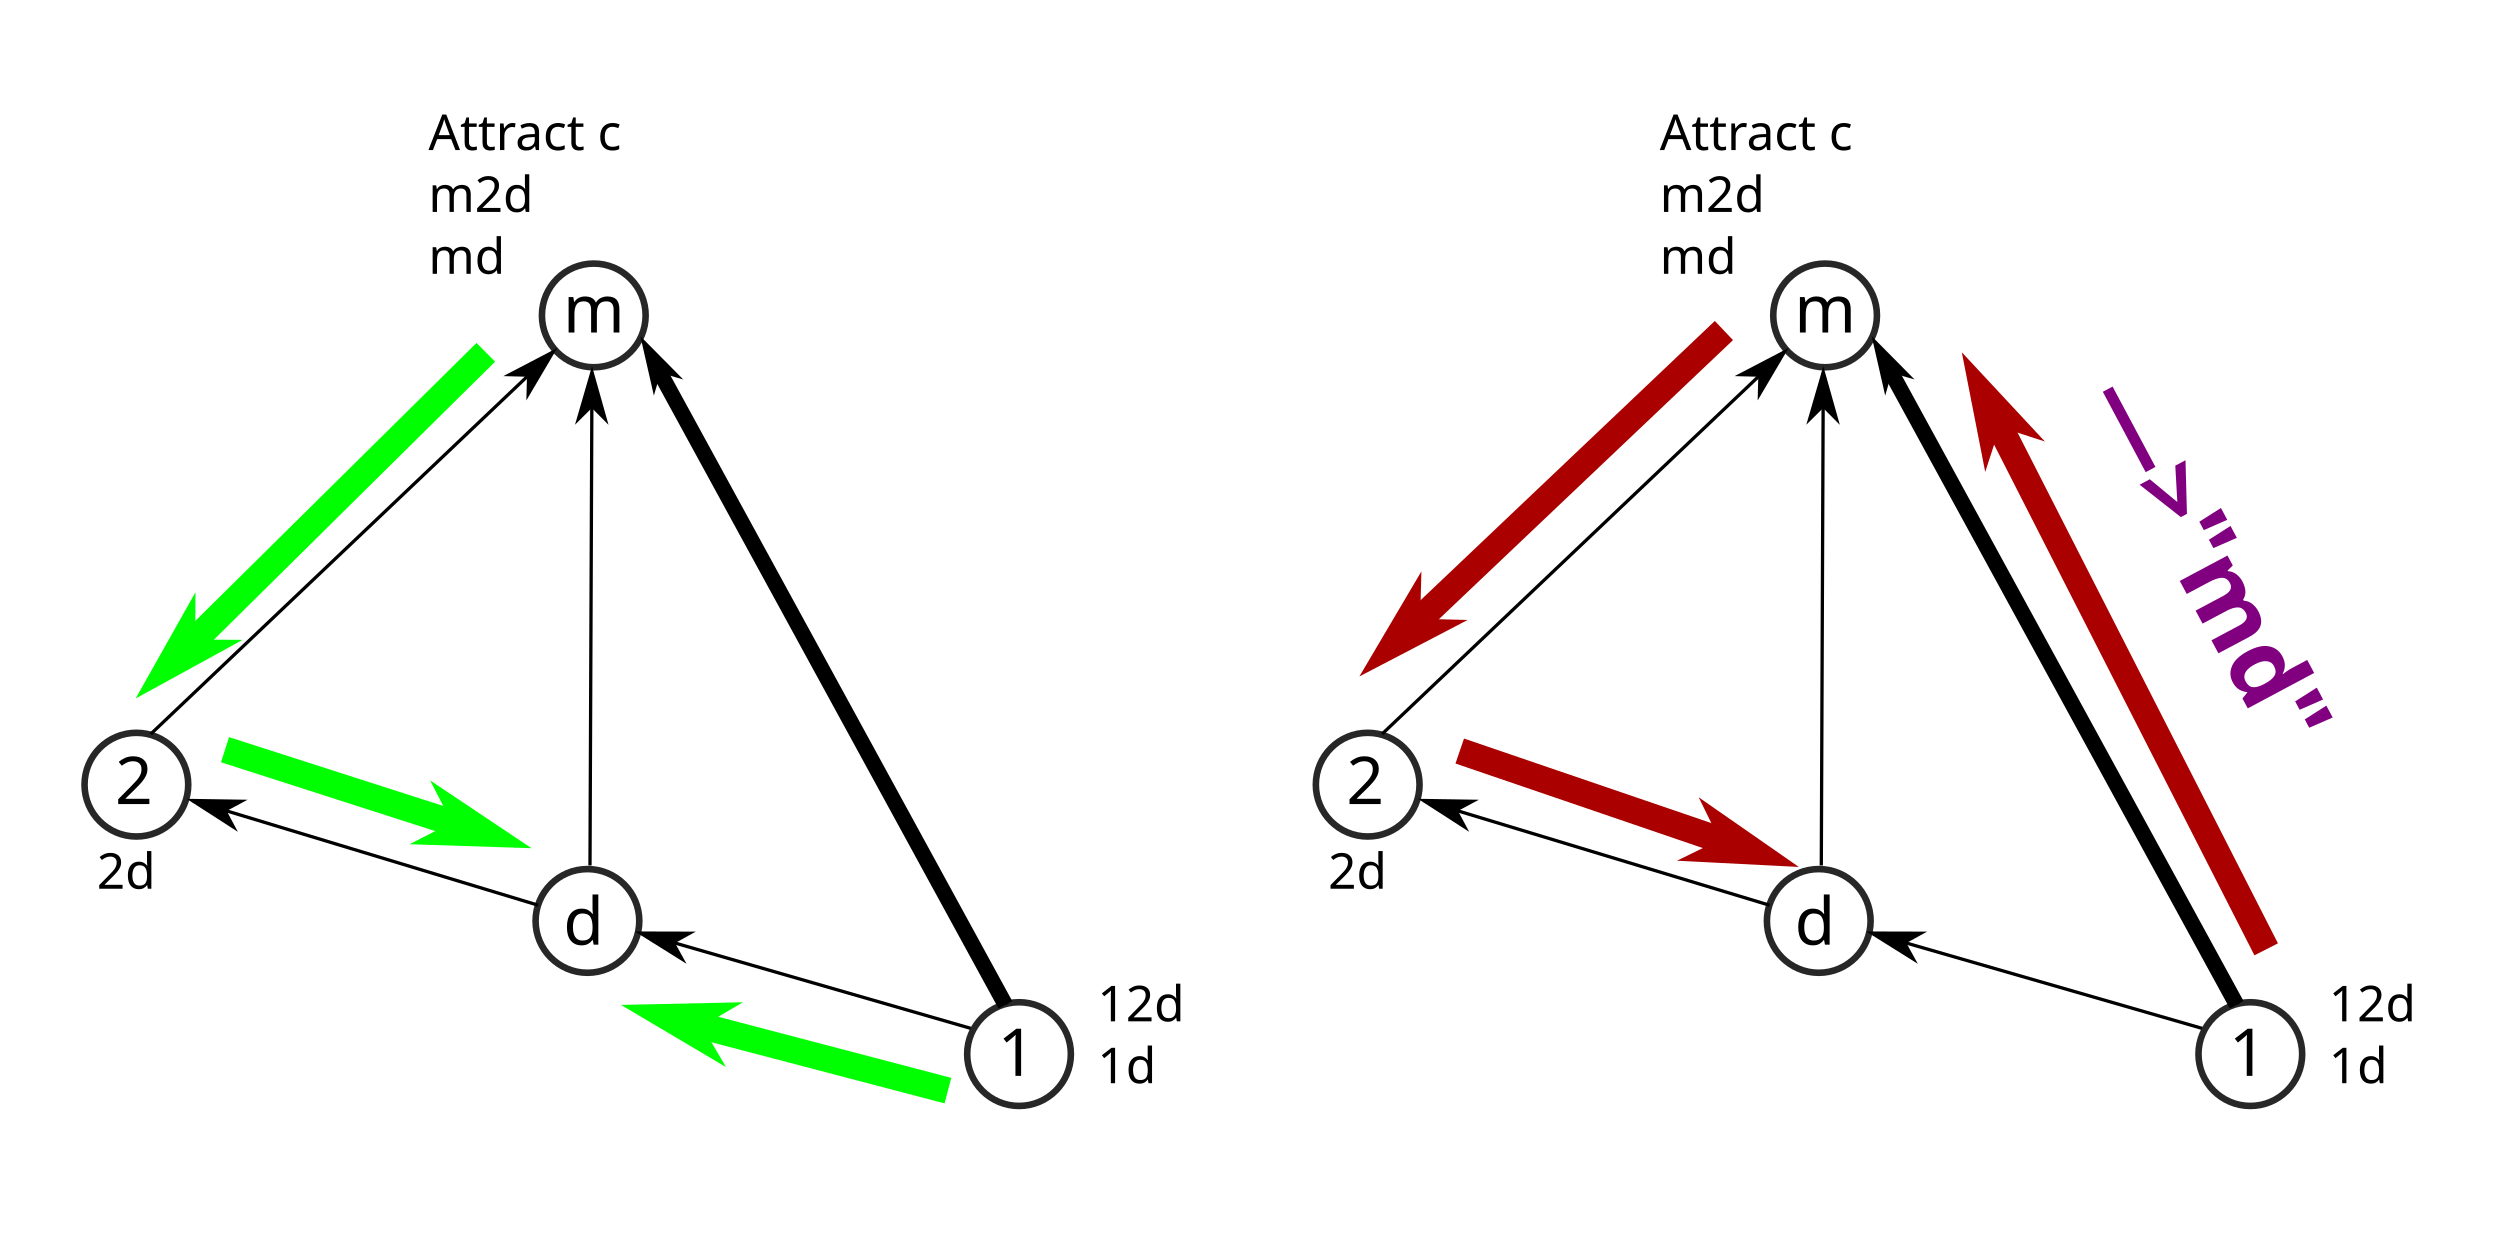
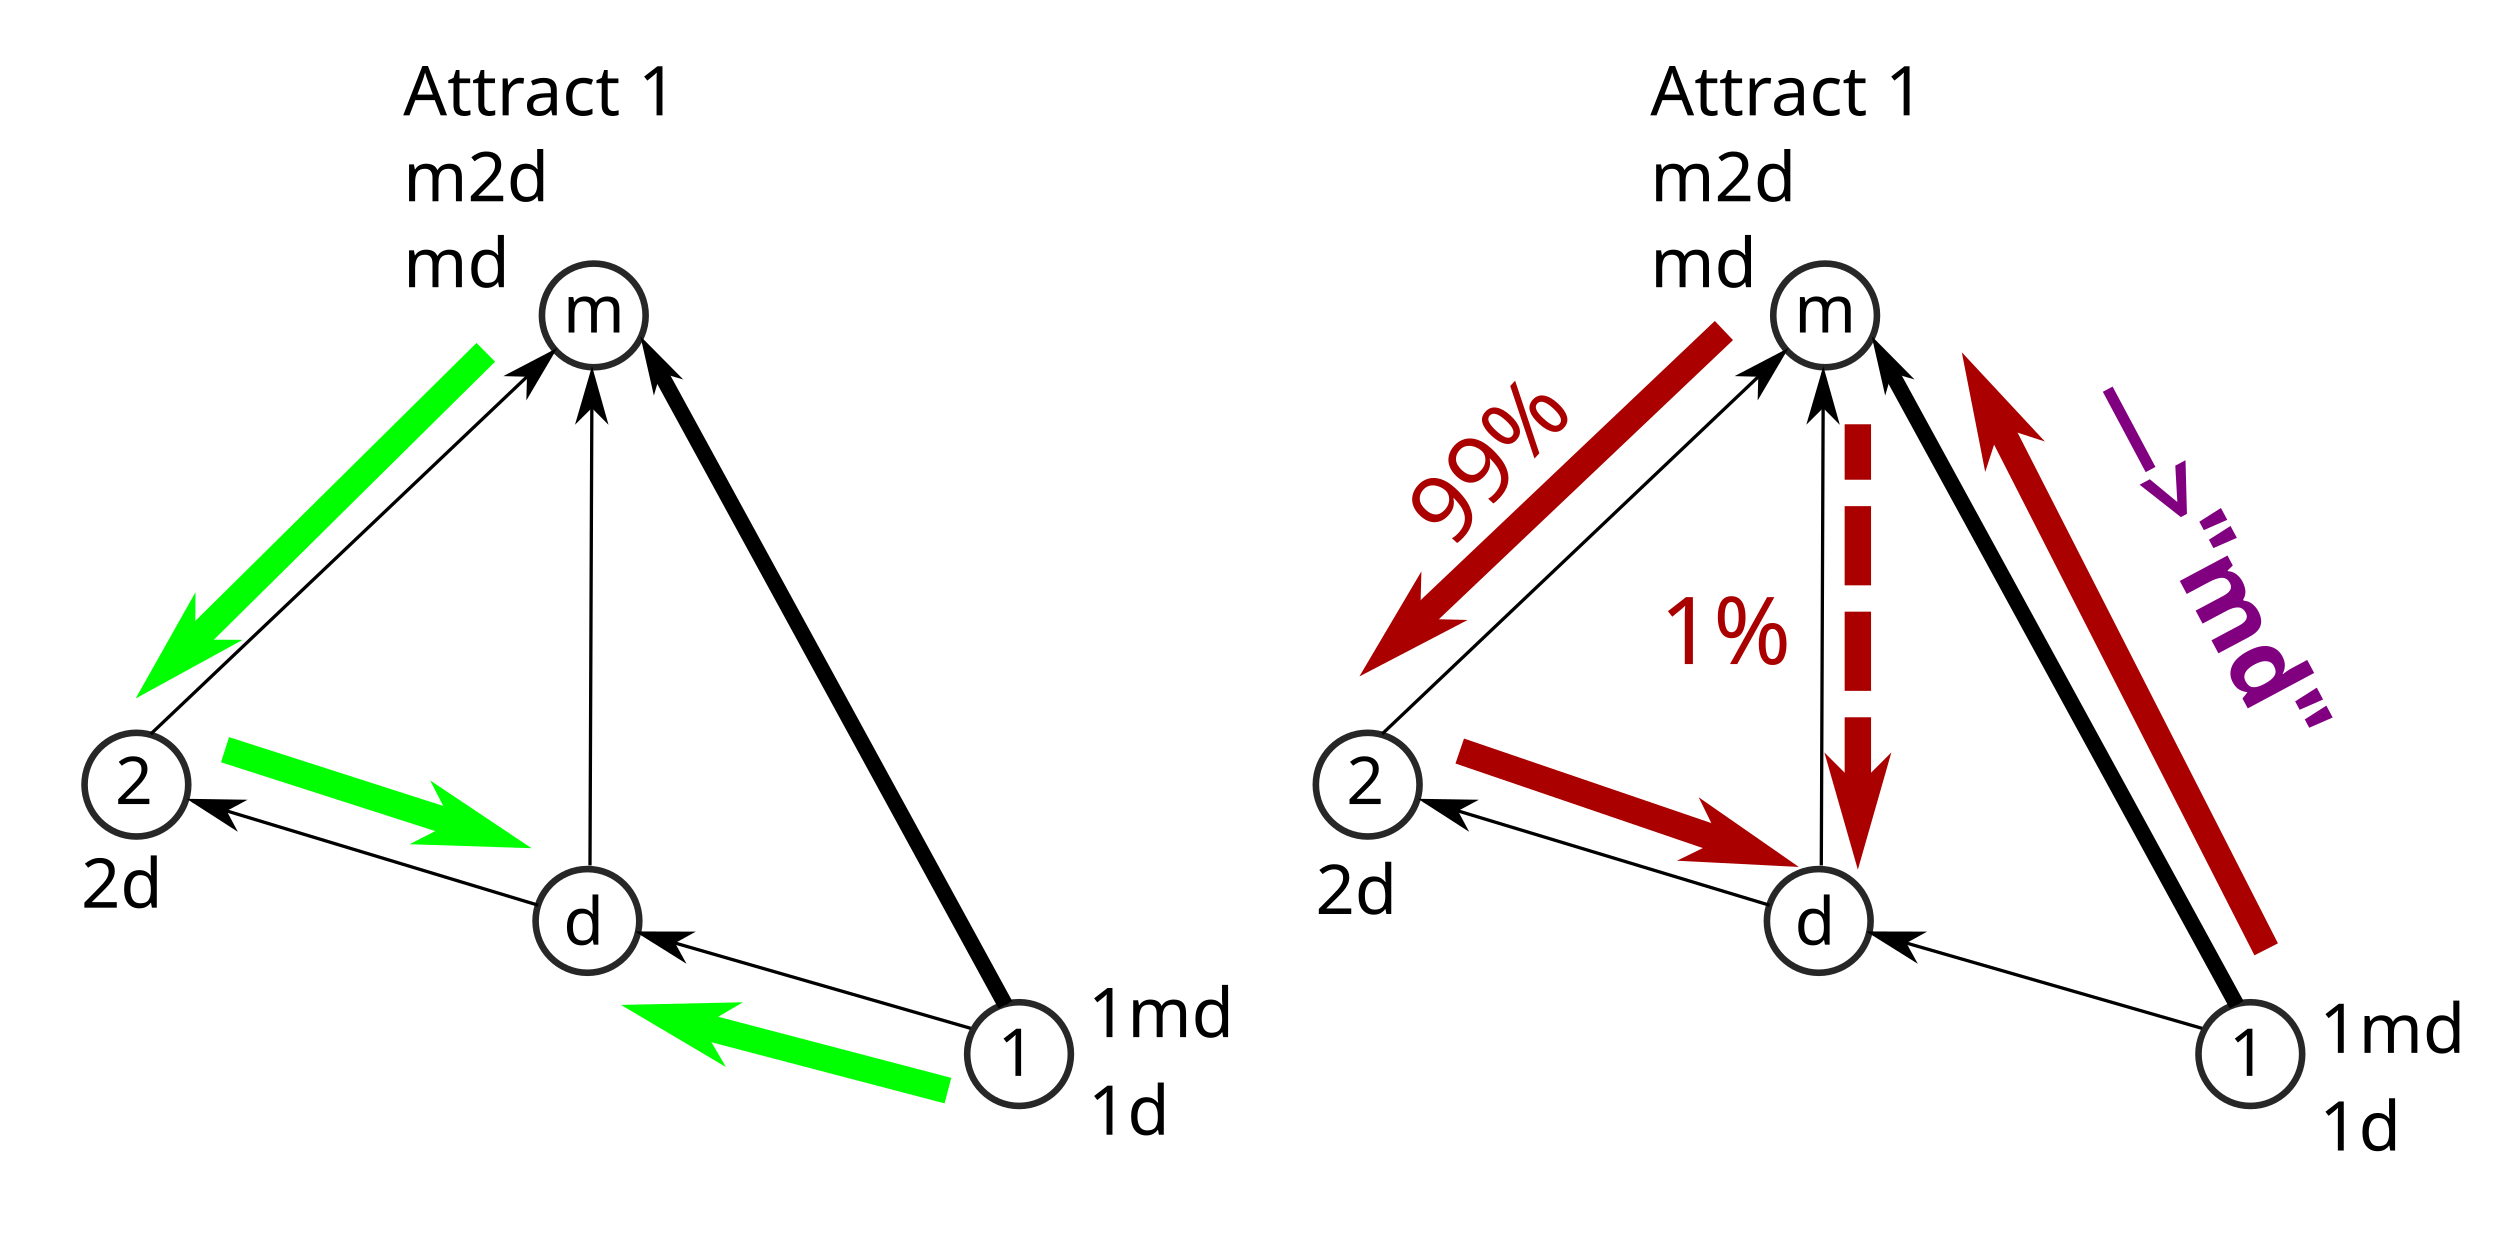
<svg xmlns="http://www.w3.org/2000/svg" width="800" height="400" id="svg4870" version="1.1">
  <defs id="defs4872">
    <marker style="overflow:visible" id="Arrow1Lend" refX="0" refY="0" orient="auto">
      <path transform="matrix(-0.8,0,0,-0.8,-10,0)" style="fill-rule:evenodd;stroke:#000000;stroke-width:1pt" d="M 0,0 5,-5 -12.5,0 5,5 0,0 z" id="path3790" />
    </marker>
    <marker style="overflow:visible" id="marker5030" refX="0" refY="0" orient="auto">
      <path transform="matrix(-0.8,0,0,-0.8,-10,0)" style="fill-rule:evenodd;stroke:#000000;stroke-width:1pt" d="M 0,0 5,-5 -12.5,0 5,5 0,0 z" id="path5032" />
    </marker>
    <marker style="overflow:visible" id="marker5034" refX="0" refY="0" orient="auto">
      <path transform="matrix(-0.8,0,0,-0.8,-10,0)" style="fill-rule:evenodd;stroke:#000000;stroke-width:1pt" d="M 0,0 5,-5 -12.5,0 5,5 0,0 z" id="path5036" />
    </marker>
    <marker style="overflow:visible" id="marker5038" refX="0" refY="0" orient="auto">
      <path transform="matrix(-0.8,0,0,-0.8,-10,0)" style="fill-rule:evenodd;stroke:#000000;stroke-width:1pt" d="M 0,0 5,-5 -12.5,0 5,5 0,0 z" id="path5040" />
    </marker>
    <marker style="overflow:visible" id="Arrow1Sendk" refX="0" refY="0" orient="auto">
      <path transform="matrix(-0.2,0,0,-0.2,-1.2,0)" style="fill:#00ff00;fill-rule:evenodd;stroke:#00ff00;stroke-width:1pt" d="M 0,0 5,-5 -12.5,0 5,5 0,0 z" id="path6705" />
    </marker>
    <marker style="overflow:visible" id="marker5044" refX="0" refY="0" orient="auto">
      <path transform="matrix(-0.2,0,0,-0.2,-1.2,0)" style="fill:#00ff00;fill-rule:evenodd;stroke:#00ff00;stroke-width:1pt" d="M 0,0 5,-5 -12.5,0 5,5 0,0 z" id="path5046" />
    </marker>
    <marker style="overflow:visible" id="Arrow1Sendkv" refX="0" refY="0" orient="auto">
      <path transform="matrix(-0.2,0,0,-0.2,-1.2,0)" style="fill:#aa0000;fill-rule:evenodd;stroke:#aa0000;stroke-width:1pt" d="M 0,0 5,-5 -12.5,0 5,5 0,0 z" id="path6852" />
    </marker>
    <marker style="overflow:visible" id="marker5050" refX="0" refY="0" orient="auto">
      <path transform="matrix(-0.2,0,0,-0.2,-1.2,0)" style="fill:#aa0000;fill-rule:evenodd;stroke:#aa0000;stroke-width:1pt" d="M 0,0 5,-5 -12.5,0 5,5 0,0 z" id="path5052" />
    </marker>
    <marker style="overflow:visible" id="marker5054" refX="0" refY="0" orient="auto">
      <path transform="matrix(-0.2,0,0,-0.2,-1.2,0)" style="fill:#aa0000;fill-rule:evenodd;stroke:#aa0000;stroke-width:1pt" d="M 0,0 5,-5 -12.5,0 5,5 0,0 z" id="path5056" />
    </marker>
    <marker style="overflow:visible" id="marker5058" refX="0" refY="0" orient="auto">
      <path transform="matrix(-0.8,0,0,-0.8,-10,0)" style="fill-rule:evenodd;stroke:#000000;stroke-width:1pt" d="M 0,0 5,-5 -12.5,0 5,5 0,0 z" id="path5060" />
    </marker>
    <marker style="overflow:visible" id="marker5062" refX="0" refY="0" orient="auto">
      <path transform="matrix(-0.2,0,0,-0.2,-1.2,0)" style="fill:#00ff00;fill-rule:evenodd;stroke:#00ff00;stroke-width:1pt" d="M 0,0 5,-5 -12.5,0 5,5 0,0 z" id="path5064" />
    </marker>
    <marker style="overflow:visible" id="marker5066" refX="0" refY="0" orient="auto">
      <path transform="matrix(-0.8,0,0,-0.8,-10,0)" style="fill-rule:evenodd;stroke:#000000;stroke-width:1pt" d="M 0,0 5,-5 -12.5,0 5,5 0,0 z" id="path5068" />
    </marker>
    <marker style="overflow:visible" id="marker5070" refX="0" refY="0" orient="auto">
      <path transform="matrix(-0.8,0,0,-0.8,-10,0)" style="fill-rule:evenodd;stroke:#000000;stroke-width:1pt" d="M 0,0 5,-5 -12.5,0 5,5 0,0 z" id="path5072" />
    </marker>
    <marker style="overflow:visible" id="marker5074" refX="0" refY="0" orient="auto">
      <path transform="matrix(-0.8,0,0,-0.8,-10,0)" style="fill-rule:evenodd;stroke:#000000;stroke-width:1pt" d="M 0,0 5,-5 -12.5,0 5,5 0,0 z" id="path5076" />
    </marker>
    <marker style="overflow:visible" id="marker5078" refX="0" refY="0" orient="auto">
      <path transform="matrix(-0.8,0,0,-0.8,-10,0)" style="fill-rule:evenodd;stroke:#000000;stroke-width:1pt" d="M 0,0 5,-5 -12.5,0 5,5 0,0 z" id="path5080" />
    </marker>
    <marker style="overflow:visible" id="marker5082" refX="0" refY="0" orient="auto">
      <path transform="matrix(-0.8,0,0,-0.8,-10,0)" style="fill-rule:evenodd;stroke:#000000;stroke-width:1pt" d="M 0,0 5,-5 -12.5,0 5,5 0,0 z" id="path5084" />
    </marker>
  </defs>
  <g id="layer1" transform="translate(0,-652.3622)">
    <g transform="translate(133.4705,38.77739)" id="g4878">
      <path transform="matrix(1.055886,0,0,1.055886,-53.57332,571.2195)" d="m 120,135.714 c 0,8.679 -7.036,15.714 -15.714,15.714 -8.679,0 -15.714,-7.036 -15.714,-15.714 0,-8.679 7.036,-15.714 15.714,-15.714 8.679,0 15.714,7.036 15.714,15.714 z" id="path4880" style="opacity:0.844;fill:none;stroke:#000000;stroke-width:2;stroke-linecap:round;stroke-linejoin:round;stroke-miterlimit:4;stroke-opacity:1;stroke-dasharray:none;stroke-dashoffset:0" />
      <text id="text4882" y="719.984" x="46.688" style="font-size:42.235px;font-style:normal;font-weight:normal;line-height:125%;letter-spacing:0px;word-spacing:0px;fill:#000000;fill-opacity:1;stroke:none;font-family:Sans" xml:space="preserve">
        <tspan style="font-size:21.118px" y="719.984" x="46.688" id="tspan4884">m</tspan>
      </text>
    </g>
    <g transform="translate(-49.36711,275.1531)" id="g4886">
      <path style="opacity:0.844;fill:none;stroke:#000000;stroke-width:2;stroke-linecap:round;stroke-linejoin:round;stroke-miterlimit:4;stroke-opacity:1;stroke-dasharray:none;stroke-dashoffset:0" id="path4888" d="m 120,135.714 c 0,8.679 -7.036,15.714 -15.714,15.714 -8.679,0 -15.714,-7.036 -15.714,-15.714 0,-8.679 7.036,-15.714 15.714,-15.714 8.679,0 15.714,7.036 15.714,15.714 z" transform="matrix(1.055886,0,0,1.055886,265.3418,571.2195)" />
      <text xml:space="preserve" style="font-size:42.235px;font-style:normal;font-weight:normal;line-height:125%;letter-spacing:0px;word-spacing:0px;fill:#000000;fill-opacity:1;stroke:none;font-family:Sans" x="368.62" y="721.493" id="text4890">
        <tspan id="tspan4892" x="368.62" y="721.493" style="font-size:21.118px">1</tspan>
      </text>
    </g>
    <g transform="translate(-167.555,-109.715)" id="g4894">
      <path transform="matrix(1.055886,0,0,1.055886,101.0845,869.8691)" d="m 120,135.714 c 0,8.679 -7.036,15.714 -15.714,15.714 -8.679,0 -15.714,-7.036 -15.714,-15.714 0,-8.679 7.036,-15.714 15.714,-15.714 8.679,0 15.714,7.036 15.714,15.714 z" id="path4896" style="opacity:0.844;fill:none;stroke:#000000;stroke-width:2;stroke-linecap:round;stroke-linejoin:round;stroke-miterlimit:4;stroke-opacity:1;stroke-dasharray:none;stroke-dashoffset:0" />
      <text id="text4898" y="1019.388" x="204.362" style="font-size:42.235px;font-style:normal;font-weight:normal;line-height:125%;letter-spacing:0px;word-spacing:0px;fill:#000000;fill-opacity:1;stroke:none;font-family:Sans" xml:space="preserve">
        <tspan style="font-size:21.118px" y="1019.388" x="204.362" id="tspan4900">2</tspan>
      </text>
    </g>
    <g transform="translate(-21.08284,102.417)" id="g4902">
      <path style="opacity:0.844;fill:none;stroke:#000000;stroke-width:2;stroke-linecap:round;stroke-linejoin:round;stroke-miterlimit:4;stroke-opacity:1;stroke-dasharray:none;stroke-dashoffset:0" id="path4904" d="m 120,135.714 c 0,8.679 -7.036,15.714 -15.714,15.714 -8.679,0 -15.714,-7.036 -15.714,-15.714 0,-8.679 7.036,-15.714 15.714,-15.714 8.679,0 15.714,7.036 15.714,15.714 z" transform="matrix(1.055886,0,0,1.055886,98.9513,701.3454)" />
      <text xml:space="preserve" style="font-size:42.235px;font-style:normal;font-weight:normal;line-height:125%;letter-spacing:0px;word-spacing:0px;fill:#000000;fill-opacity:1;stroke:none;font-family:Sans" x="201.345" y="852.243" id="text4906">
        <tspan id="tspan4908" x="201.345" y="852.243" style="font-size:21.118px">d</tspan>
      </text>
    </g>
    <path style="fill:none;stroke:#000000;stroke-width:1.056px;stroke-linecap:butt;stroke-linejoin:miter;stroke-opacity:1;marker-end:url(#Arrow1Lend)" d="m 188.797,929.315 0.634,-157.74" id="path4910" />
    <path style="fill:none;stroke:#000000;stroke-width:1.056px;stroke-linecap:butt;stroke-linejoin:miter;stroke-opacity:1;marker-end:url(#Arrow1Lend)" d="M 310.633,981.437 205.114,950.994" id="path4912" />
    <path style="fill:none;stroke:#000000;stroke-width:1.056px;stroke-linecap:butt;stroke-linejoin:miter;stroke-opacity:1;marker-end:url(#Arrow1Lend)" d="M 48.217,887.276 176.862,765.098" id="path4914" />
    <path style="fill:none;stroke:#000000;stroke-width:1.056px;stroke-linecap:butt;stroke-linejoin:miter;stroke-opacity:1;marker-end:url(#Arrow1Lend)" d="M 322.256,973.72 205.898,761.719" id="path4916" />
-     <text xml:space="preserve" style="font-size:21.118px;font-style:normal;font-weight:normal;line-height:125%;letter-spacing:0px;word-spacing:0px;fill:#000000;fill-opacity:1;stroke:none;font-family:Sans" x="137.105" y="700.379" id="text4918">
-       <tspan x="137.105" y="700.379" style="font-size:15.838px" id="tspan4920">Attract c</tspan>
-       <tspan id="tspan4922" x="137.105" y="720.177" style="font-size:15.838px">m2d</tspan>
-       <tspan id="tspan4924" x="137.105" y="739.975" style="font-size:15.838px">md</tspan>
+     <text xml:space="preserve" style="font-size:22px;font-style:normal;font-weight:normal;line-height:125%;letter-spacing:0px;word-spacing:0px;fill:#000000;fill-opacity:1;stroke:none;font-family:Sans" x="129.023" y="689.268" id="text4918">
+       <tspan x="129.023" y="689.268" style="font-size:22px" id="tspan4920">Attract 1</tspan>
+       <tspan id="tspan4922" x="129.023" y="716.768" style="font-size:22px">m2d</tspan>
+       <tspan id="tspan4924" x="129.023" y="744.268" style="font-size:22px">md</tspan>
    </text>
-     <text xml:space="preserve" style="font-size:21.118px;font-style:normal;font-weight:normal;line-height:125%;letter-spacing:0px;word-spacing:0px;fill:#000000;fill-opacity:1;stroke:none;font-family:Sans" x="351.202" y="979.181" id="text4926">
-       <tspan id="tspan4928" x="351.202" y="979.181" style="font-size:15.838px">12d</tspan>
-       <tspan x="351.202" y="998.979" id="tspan4930" style="font-size:15.838px">1d</tspan>
+     <text xml:space="preserve" style="font-size:22px;font-style:normal;font-weight:normal;line-height:125%;letter-spacing:0px;word-spacing:0px;fill:#000000;fill-opacity:1;stroke:none;font-family:Sans" x="348.171" y="984.232" id="text4926">
+       <tspan id="tspan4928" x="348.171" y="984.232" style="font-size:22px">1md</tspan>
+       <tspan x="348.171" y="1015.482" id="tspan4930" style="font-size:22px">1d</tspan>
    </text>
    <path id="path4932" d="M 155.458,765.097 54.13,865.275" style="fill:#00ff00;fill-opacity:1;stroke:#00ff00;stroke-width:8.447;stroke-linecap:butt;stroke-linejoin:miter;stroke-miterlimit:4;stroke-opacity:1;stroke-dasharray:none;marker-end:url(#Arrow1Sendk)" />
    <path style="fill:#00ff00;fill-opacity:1;stroke:#00ff00;stroke-width:8.447;stroke-linecap:butt;stroke-linejoin:miter;stroke-miterlimit:4;stroke-opacity:1;stroke-dasharray:none;marker-end:url(#Arrow1Sendk)" d="M 303.332,1001.364 213.315,977.762" id="path4934" />
    <path id="path4936" d="m 467.116,892.695 94.242,32.212" style="fill:#800000;fill-opacity:1;stroke:#aa0000;stroke-width:8.447;stroke-linecap:butt;stroke-linejoin:miter;stroke-miterlimit:4;stroke-opacity:1;stroke-dasharray:none;marker-end:url(#Arrow1Sendkv)" />
-     <path style="fill:#800000;fill-opacity:1;stroke:#aa0000;stroke-width:8.447;stroke-linecap:butt;stroke-linejoin:miter;stroke-miterlimit:4;stroke-opacity:1;stroke-dasharray:none;marker-end:url(#Arrow1Sendkv)" d="M 551.651,758.131 445.945,858.442" id="path4938" />
+     <path style="fill:#ad0000;fill-opacity:0.009;stroke:#aa0000;stroke-width:8.447;stroke-linecap:butt;stroke-linejoin:miter;stroke-miterlimit:4;stroke-opacity:1;stroke-dasharray:none;marker-end:url(#Arrow1Sendkv)" d="M 551.651,758.131 445.945,858.442" id="path4938" />
    <path style="fill:#800000;fill-opacity:1;stroke:#aa0000;stroke-width:8.447;stroke-linecap:butt;stroke-linejoin:miter;stroke-miterlimit:4;stroke-opacity:1;stroke-dasharray:none;marker-end:url(#Arrow1Sendkv)" d="M 725.18,956.148 634.626,778.521" id="path4940" />
    <text transform="matrix(0.4706139,0.8823393,-0.8823393,0.4706139,0,0)" id="text4942" y="-220.963" x="1001.636" style="font-size:21.118px;font-style:normal;font-weight:normal;line-height:125%;letter-spacing:0px;word-spacing:0px;fill:#000000;fill-opacity:1;stroke:none;font-family:Sans" xml:space="preserve">
      <tspan style="font-size:31.677px;font-weight:bold;fill:#800080;-inkscape-font-specification:Sans Bold" y="-220.963" x="1001.636" id="tspan4944">—&gt;"md"</tspan>
    </text>
    <path id="path4946" d="M 172.242,942.041 61.672,908.568" style="fill:none;stroke:#000000;stroke-width:1.056px;stroke-linecap:butt;stroke-linejoin:miter;stroke-opacity:1;marker-end:url(#Arrow1Lend)" />
    <path id="path4948" d="M 72.007,892.267 155.737,919.173" style="fill:#00ff00;fill-opacity:1;stroke:#00ff00;stroke-width:8.447;stroke-linecap:butt;stroke-linejoin:miter;stroke-miterlimit:4;stroke-opacity:1;stroke-dasharray:none;marker-end:url(#Arrow1Sendk)" />
-     <text id="text4950" y="936.755" x="30.983" style="font-size:21.118px;font-style:normal;font-weight:normal;line-height:125%;letter-spacing:0px;word-spacing:0px;fill:#000000;fill-opacity:1;stroke:none;font-family:Sans" xml:space="preserve">
-       <tspan style="font-size:15.838px" id="tspan4952" y="936.755" x="30.983">2d</tspan>
+     <text id="text4950" y="942.816" x="25.933" style="font-size:22px;font-style:normal;font-weight:normal;line-height:125%;letter-spacing:0px;word-spacing:0px;fill:#000000;fill-opacity:1;stroke:none;font-family:Sans" xml:space="preserve">
+       <tspan style="font-size:22px" id="tspan4952" y="942.816" x="25.933">2d</tspan>
    </text>
    <path id="path4954" d="M 321.72,973.898 211.36,771.92" style="fill:none;stroke:#000000;stroke-width:5;stroke-linecap:butt;stroke-linejoin:miter;stroke-miterlimit:4;stroke-opacity:1;stroke-dasharray:none;marker-end:none" />
    <g id="g4956" transform="translate(527.4895,38.77739)">
      <path style="opacity:0.844;fill:none;stroke:#000000;stroke-width:2;stroke-linecap:round;stroke-linejoin:round;stroke-miterlimit:4;stroke-opacity:1;stroke-dasharray:none;stroke-dashoffset:0" id="path4958" d="m 120,135.714 c 0,8.679 -7.036,15.714 -15.714,15.714 -8.679,0 -15.714,-7.036 -15.714,-15.714 0,-8.679 7.036,-15.714 15.714,-15.714 8.679,0 15.714,7.036 15.714,15.714 z" transform="matrix(1.055886,0,0,1.055886,-53.57332,571.2195)" />
      <text xml:space="preserve" style="font-size:42.235px;font-style:normal;font-weight:normal;line-height:125%;letter-spacing:0px;word-spacing:0px;fill:#000000;fill-opacity:1;stroke:none;font-family:Sans" x="46.688" y="719.984" id="text4960">
        <tspan id="tspan4962" x="46.688" y="719.984" style="font-size:21.118px">m</tspan>
      </text>
    </g>
    <g id="g4964" transform="translate(344.6519,275.1531)">
      <path transform="matrix(1.055886,0,0,1.055886,265.3418,571.2195)" d="m 120,135.714 c 0,8.679 -7.036,15.714 -15.714,15.714 -8.679,0 -15.714,-7.036 -15.714,-15.714 0,-8.679 7.036,-15.714 15.714,-15.714 8.679,0 15.714,7.036 15.714,15.714 z" id="path4966" style="opacity:0.844;fill:none;stroke:#000000;stroke-width:2;stroke-linecap:round;stroke-linejoin:round;stroke-miterlimit:4;stroke-opacity:1;stroke-dasharray:none;stroke-dashoffset:0" />
      <text id="text4968" y="721.493" x="368.62" style="font-size:42.235px;font-style:normal;font-weight:normal;line-height:125%;letter-spacing:0px;word-spacing:0px;fill:#000000;fill-opacity:1;stroke:none;font-family:Sans" xml:space="preserve">
        <tspan style="font-size:21.118px" y="721.493" x="368.62" id="tspan4970">1</tspan>
      </text>
    </g>
    <g id="g4972" transform="translate(226.464,-109.715)">
      <path style="opacity:0.844;fill:none;stroke:#000000;stroke-width:2;stroke-linecap:round;stroke-linejoin:round;stroke-miterlimit:4;stroke-opacity:1;stroke-dasharray:none;stroke-dashoffset:0" id="path4974" d="m 120,135.714 c 0,8.679 -7.036,15.714 -15.714,15.714 -8.679,0 -15.714,-7.036 -15.714,-15.714 0,-8.679 7.036,-15.714 15.714,-15.714 8.679,0 15.714,7.036 15.714,15.714 z" transform="matrix(1.055886,0,0,1.055886,101.0845,869.8691)" />
      <text xml:space="preserve" style="font-size:42.235px;font-style:normal;font-weight:normal;line-height:125%;letter-spacing:0px;word-spacing:0px;fill:#000000;fill-opacity:1;stroke:none;font-family:Sans" x="204.362" y="1019.388" id="text4976">
        <tspan id="tspan4978" x="204.362" y="1019.388" style="font-size:21.118px">2</tspan>
      </text>
    </g>
    <g id="g4980" transform="translate(372.9361,102.417)">
      <path transform="matrix(1.055886,0,0,1.055886,98.9513,701.3454)" d="m 120,135.714 c 0,8.679 -7.036,15.714 -15.714,15.714 -8.679,0 -15.714,-7.036 -15.714,-15.714 0,-8.679 7.036,-15.714 15.714,-15.714 8.679,0 15.714,7.036 15.714,15.714 z" id="path4982" style="opacity:0.844;fill:none;stroke:#000000;stroke-width:2;stroke-linecap:round;stroke-linejoin:round;stroke-miterlimit:4;stroke-opacity:1;stroke-dasharray:none;stroke-dashoffset:0" />
      <text id="text4984" y="852.243" x="201.345" style="font-size:42.235px;font-style:normal;font-weight:normal;line-height:125%;letter-spacing:0px;word-spacing:0px;fill:#000000;fill-opacity:1;stroke:none;font-family:Sans" xml:space="preserve">
        <tspan style="font-size:21.118px" y="852.243" x="201.345" id="tspan4986">d</tspan>
      </text>
    </g>
    <path id="path4988" d="m 582.816,929.315 0.634,-157.74" style="fill:none;stroke:#000000;stroke-width:1.056px;stroke-linecap:butt;stroke-linejoin:miter;stroke-opacity:1;marker-end:url(#Arrow1Lend)" />
    <path id="path4990" d="M 704.652,981.437 599.133,950.994" style="fill:none;stroke:#000000;stroke-width:1.056px;stroke-linecap:butt;stroke-linejoin:miter;stroke-opacity:1;marker-end:url(#Arrow1Lend)" />
    <path id="path4992" d="M 442.236,887.276 570.88,765.098" style="fill:none;stroke:#000000;stroke-width:1.056px;stroke-linecap:butt;stroke-linejoin:miter;stroke-opacity:1;marker-end:url(#Arrow1Lend)" />
    <path id="path4994" d="M 716.275,973.72 599.917,761.719" style="fill:none;stroke:#000000;stroke-width:1.056px;stroke-linecap:butt;stroke-linejoin:miter;stroke-opacity:1;marker-end:url(#Arrow1Lend)" />
-     <text id="text4996" y="700.379" x="531.124" style="font-size:21.118px;font-style:normal;font-weight:normal;line-height:125%;letter-spacing:0px;word-spacing:0px;fill:#000000;fill-opacity:1;stroke:none;font-family:Sans" xml:space="preserve">
-       <tspan id="tspan4998" style="font-size:15.838px" y="700.379" x="531.124">Attract c</tspan>
-       <tspan style="font-size:15.838px" y="720.177" x="531.124" id="tspan5000">m2d</tspan>
-       <tspan style="font-size:15.838px" y="739.975" x="531.124" id="tspan5002">md</tspan>
+     <text id="text4996" y="689.268" x="528.093" style="font-size:22px;font-style:normal;font-weight:normal;line-height:125%;letter-spacing:0px;word-spacing:0px;fill:#000000;fill-opacity:1;stroke:none;font-family:Sans" xml:space="preserve">
+       <tspan id="tspan4998" style="font-size:22px" y="689.268" x="528.093">Attract 1</tspan>
+       <tspan style="font-size:22px" y="716.768" x="528.093" id="tspan5000">m2d</tspan>
+       <tspan style="font-size:22px" y="744.268" x="528.093" id="tspan5002">md</tspan>
    </text>
-     <text id="text5004" y="979.181" x="745.221" style="font-size:21.118px;font-style:normal;font-weight:normal;line-height:125%;letter-spacing:0px;word-spacing:0px;fill:#000000;fill-opacity:1;stroke:none;font-family:Sans" xml:space="preserve">
-       <tspan style="font-size:15.838px" y="979.181" x="745.221" id="tspan5006">12d</tspan>
-       <tspan style="font-size:15.838px" id="tspan5008" y="998.979" x="745.221">1d</tspan>
+     <text id="text5004" y="989.283" x="742.19" style="font-size:22px;font-style:normal;font-weight:normal;line-height:125%;letter-spacing:0px;word-spacing:0px;fill:#000000;fill-opacity:1;stroke:none;font-family:Sans" xml:space="preserve">
+       <tspan style="font-size:22px" y="989.283" x="742.19" id="tspan5006">1md</tspan>
+       <tspan style="font-size:22px" id="tspan5008" y="1020.533" x="742.19">1d</tspan>
    </text>
    <path style="fill:none;stroke:#000000;stroke-width:1.056px;stroke-linecap:butt;stroke-linejoin:miter;stroke-opacity:1;marker-end:url(#Arrow1Lend)" d="M 566.261,942.041 455.691,908.568" id="path5010" />
-     <text xml:space="preserve" style="font-size:21.118px;font-style:normal;font-weight:normal;line-height:125%;letter-spacing:0px;word-spacing:0px;fill:#000000;fill-opacity:1;stroke:none;font-family:Sans" x="425.002" y="936.755" id="text5012">
-       <tspan x="425.002" y="936.755" id="tspan5014" style="font-size:15.838px">2d</tspan>
+     <text xml:space="preserve" style="font-size:22px;font-style:normal;font-weight:normal;line-height:125%;letter-spacing:0px;word-spacing:0px;fill:#000000;fill-opacity:1;stroke:none;font-family:Sans" x="420.962" y="944.836" id="text5012">
+       <tspan x="420.962" y="944.836" id="tspan5014" style="font-size:22px">2d</tspan>
    </text>
    <path style="fill:none;stroke:#000000;stroke-width:5;stroke-linecap:butt;stroke-linejoin:miter;stroke-miterlimit:4;stroke-opacity:1;stroke-dasharray:none;marker-end:none" d="M 715.739,973.898 605.379,771.92" id="path5016" />
+     <path id="path3833" d="m 594.509,788.131 0.007,127.454" style="fill:#800000;fill-opacity:1;stroke:#aa0000;stroke-width:8.447;stroke-linecap:butt;stroke-linejoin:miter;stroke-miterlimit:4;stroke-opacity:1;stroke-dasharray:25.341,8.447;marker-end:url(#Arrow1Sendkv);stroke-dashoffset:7.602" />
+     <text xml:space="preserve" style="font-size:20px;font-style:normal;font-weight:normal;line-height:125%;letter-spacing:0px;word-spacing:0px;fill:#000000;fill-opacity:1;stroke:none;font-family:Sans" x="-296.867" y="901.976" id="text4699" transform="matrix(0.6758016,-0.7370836,0.7370836,0.6758016,0,0)">
+       <tspan id="tspan4701" x="-296.867" y="901.976" style="font-size:30px;fill:#aa0000;fill-opacity:1">99%</tspan>
+     </text>
+     <text xml:space="preserve" style="font-size:20px;font-style:normal;font-weight:normal;line-height:125%;letter-spacing:0px;word-spacing:0px;fill:#000000;fill-opacity:1;stroke:none;font-family:Sans" x="531.071" y="864.862" id="text4703">
+       <tspan id="tspan4705" x="531.071" y="864.862" style="font-size:30px;fill:#aa0000;fill-opacity:1">1%</tspan>
+     </text>
  </g>
</svg>
